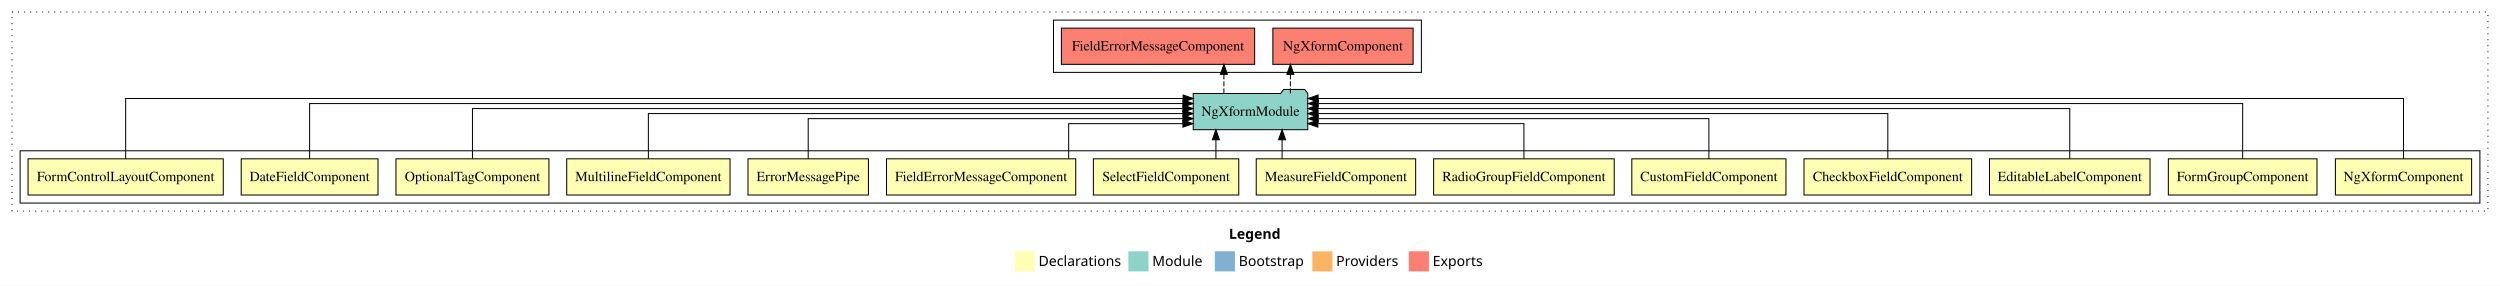
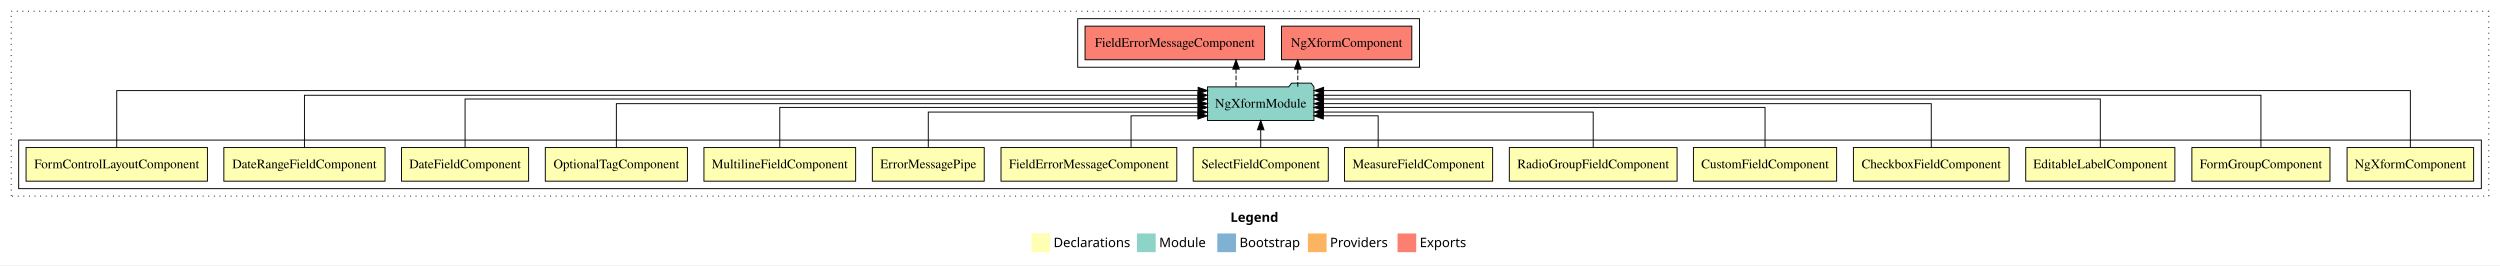
- <svg xmlns="http://www.w3.org/2000/svg" width="2487pt" height="284pt" viewBox="0.00 0.00 2487.00 284.00">
+ <svg xmlns="http://www.w3.org/2000/svg" width="2677pt" height="284pt" viewBox="0.00 0.00 2677.00 284.00">
  <g id="graph0" class="graph" transform="scale(1 1) rotate(0) translate(4 280)">
-     <polygon fill="#ffffff" stroke="transparent" points="-4,4 -4,-280 2483,-280 2483,4 -4,4" />
-     <text text-anchor="start" x="1218.509" y="-42.4" font-family="sans-serif" font-weight="bold" font-size="14.00" fill="#000000">Legend</text>
-     <polygon fill="#ffffb3" stroke="transparent" points="1005.5,-10 1005.5,-30 1025.5,-30 1025.5,-10 1005.5,-10" />
-     <text text-anchor="start" x="1029.129" y="-15.4" font-family="sans-serif" font-size="14.00" fill="#000000">  Declarations</text>
-     <polygon fill="#8dd3c7" stroke="transparent" points="1118.5,-10 1118.5,-30 1138.5,-30 1138.5,-10 1118.5,-10" />
-     <text text-anchor="start" x="1142.225" y="-15.4" font-family="sans-serif" font-size="14.00" fill="#000000">  Module</text>
-     <polygon fill="#80b1d3" stroke="transparent" points="1204.5,-10 1204.5,-30 1224.5,-30 1224.5,-10 1204.5,-10" />
-     <text text-anchor="start" x="1228.281" y="-15.4" font-family="sans-serif" font-size="14.00" fill="#000000">  Bootstrap</text>
-     <polygon fill="#fdb462" stroke="transparent" points="1301.5,-10 1301.5,-30 1321.5,-30 1321.5,-10 1301.5,-10" />
-     <text text-anchor="start" x="1325.173" y="-15.4" font-family="sans-serif" font-size="14.00" fill="#000000">  Providers</text>
-     <polygon fill="#fb8072" stroke="transparent" points="1397.5,-10 1397.5,-30 1417.5,-30 1417.5,-10 1397.5,-10" />
-     <text text-anchor="start" x="1421.226" y="-15.4" font-family="sans-serif" font-size="14.00" fill="#000000">  Exports</text>
+     <polygon fill="#ffffff" stroke="transparent" points="-4,4 -4,-280 2673,-280 2673,4 -4,4" />
+     <text text-anchor="start" x="1313.509" y="-42.4" font-family="sans-serif" font-weight="bold" font-size="14.00" fill="#000000">Legend</text>
+     <polygon fill="#ffffb3" stroke="transparent" points="1100.5,-10 1100.5,-30 1120.5,-30 1120.5,-10 1100.5,-10" />
+     <text text-anchor="start" x="1124.129" y="-15.4" font-family="sans-serif" font-size="14.00" fill="#000000">  Declarations</text>
+     <polygon fill="#8dd3c7" stroke="transparent" points="1213.5,-10 1213.5,-30 1233.5,-30 1233.5,-10 1213.5,-10" />
+     <text text-anchor="start" x="1237.225" y="-15.4" font-family="sans-serif" font-size="14.00" fill="#000000">  Module</text>
+     <polygon fill="#80b1d3" stroke="transparent" points="1299.5,-10 1299.5,-30 1319.5,-30 1319.5,-10 1299.5,-10" />
+     <text text-anchor="start" x="1323.281" y="-15.4" font-family="sans-serif" font-size="14.00" fill="#000000">  Bootstrap</text>
+     <polygon fill="#fdb462" stroke="transparent" points="1396.5,-10 1396.5,-30 1416.5,-30 1416.5,-10 1396.5,-10" />
+     <text text-anchor="start" x="1420.173" y="-15.4" font-family="sans-serif" font-size="14.00" fill="#000000">  Providers</text>
+     <polygon fill="#fb8072" stroke="transparent" points="1492.5,-10 1492.5,-30 1512.5,-30 1512.5,-10 1492.5,-10" />
+     <text text-anchor="start" x="1516.226" y="-15.4" font-family="sans-serif" font-size="14.00" fill="#000000">  Exports</text>
    <g id="clust1" class="cluster">
-       <polygon fill="none" stroke="#000000" stroke-dasharray="1,5" points="8,-70 8,-268 2471,-268 2471,-70 8,-70" />
+       <polygon fill="none" stroke="#000000" stroke-dasharray="1,5" points="8,-70 8,-268 2661,-268 2661,-70 8,-70" />
    </g>
    <g id="clust2" class="cluster">
-       <polygon fill="none" stroke="#000000" points="16,-78 16,-130 2463,-130 2463,-78 16,-78" />
+       <polygon fill="none" stroke="#000000" points="16,-78 16,-130 2653,-130 2653,-78 16,-78" />
    </g>
-     <g id="clust18" class="cluster">
-       <polygon fill="none" stroke="#000000" points="1044,-208 1044,-260 1410,-260 1410,-208 1044,-208" />
+     <g id="clust19" class="cluster">
+       <polygon fill="none" stroke="#000000" points="1150,-208 1150,-260 1516,-260 1516,-208 1150,-208" />
    </g>
    <g id="node1" class="node">
-       <polygon fill="#ffffb3" stroke="#000000" points="2454.758,-122 2319.242,-122 2319.242,-86 2454.758,-86 2454.758,-122" />
-       <text text-anchor="middle" x="2387" y="-99.8" font-family="Times,serif" font-size="14.00" fill="#000000">NgXformComponent</text>
+       <polygon fill="#ffffb3" stroke="#000000" points="2644.758,-122 2509.242,-122 2509.242,-86 2644.758,-86 2644.758,-122" />
+       <text text-anchor="middle" x="2577" y="-99.8" font-family="Times,serif" font-size="14.00" fill="#000000">NgXformComponent</text>
+     </g>
+     <g id="node16" class="node">
+       <polygon fill="#8dd3c7" stroke="#000000" points="1402.975,-187 1399.975,-191 1378.975,-191 1375.975,-187 1289.025,-187 1289.025,-151 1402.975,-151 1402.975,-187" />
+       <text text-anchor="middle" x="1346" y="-164.8" font-family="Times,serif" font-size="14.00" fill="#000000">NgXformModule</text>
+     </g>
+     <g id="edge1" class="edge">
+       <path fill="none" stroke="#000000" d="M2577,-122.323C2577,-145.66 2577,-183 2577,-183 2577,-183 1413.313,-183 1413.313,-183" />
+       <polygon fill="#000000" stroke="#000000" points="1413.313,-179.5 1403.313,-183 1413.313,-186.5 1413.313,-179.5" />
+     </g>
+     <g id="node2" class="node">
+       <polygon fill="#ffffb3" stroke="#000000" points="2490.934,-122 2343.066,-122 2343.066,-86 2490.934,-86 2490.934,-122" />
+       <text text-anchor="middle" x="2417" y="-99.8" font-family="Times,serif" font-size="14.00" fill="#000000">FormGroupComponent</text>
+     </g>
+     <g id="edge2" class="edge">
+       <path fill="none" stroke="#000000" d="M2417,-122.292C2417,-144.206 2417,-178 2417,-178 2417,-178 1413.203,-178 1413.203,-178" />
+       <polygon fill="#000000" stroke="#000000" points="1413.203,-174.5 1403.203,-178 1413.203,-181.5 1413.203,-174.5" />
+     </g>
+     <g id="node3" class="node">
+       <polygon fill="#ffffb3" stroke="#000000" points="2324.858,-122 2165.142,-122 2165.142,-86 2324.858,-86 2324.858,-122" />
+       <text text-anchor="middle" x="2245" y="-99.8" font-family="Times,serif" font-size="14.00" fill="#000000">EditableLabelComponent</text>
+     </g>
+     <g id="edge3" class="edge">
+       <path fill="none" stroke="#000000" d="M2245,-122.027C2245,-142.767 2245,-174 2245,-174 2245,-174 1413.261,-174 1413.261,-174" />
+       <polygon fill="#000000" stroke="#000000" points="1413.261,-170.5 1403.261,-174 1413.261,-177.5 1413.261,-170.5" />
+     </g>
+     <g id="node4" class="node">
+       <polygon fill="#ffffb3" stroke="#000000" points="2147.377,-122 1980.623,-122 1980.623,-86 2147.377,-86 2147.377,-122" />
+       <text text-anchor="middle" x="2064" y="-99.8" font-family="Times,serif" font-size="14.00" fill="#000000">CheckboxFieldComponent</text>
+     </g>
+     <g id="edge4" class="edge">
+       <path fill="none" stroke="#000000" d="M2064,-122.106C2064,-141.339 2064,-169 2064,-169 2064,-169 1413.242,-169 1413.242,-169" />
+       <polygon fill="#000000" stroke="#000000" points="1413.242,-165.5 1403.242,-169 1413.242,-172.5 1413.242,-165.5" />
+     </g>
+     <g id="node5" class="node">
+       <polygon fill="#ffffb3" stroke="#000000" points="1962.674,-122 1809.326,-122 1809.326,-86 1962.674,-86 1962.674,-122" />
+       <text text-anchor="middle" x="1886" y="-99.8" font-family="Times,serif" font-size="14.00" fill="#000000">CustomFieldComponent</text>
+     </g>
+     <g id="edge5" class="edge">
+       <path fill="none" stroke="#000000" d="M1886,-122.302C1886,-140.27 1886,-165 1886,-165 1886,-165 1413.023,-165 1413.023,-165" />
+       <polygon fill="#000000" stroke="#000000" points="1413.023,-161.5 1403.023,-165 1413.023,-168.5 1413.023,-161.5" />
+     </g>
+     <g id="node6" class="node">
+       <polygon fill="#ffffb3" stroke="#000000" points="1791.82,-122 1612.18,-122 1612.18,-86 1791.82,-86 1791.82,-122" />
+       <text text-anchor="middle" x="1702" y="-99.8" font-family="Times,serif" font-size="14.00" fill="#000000">RadioGroupFieldComponent</text>
+     </g>
+     <g id="edge6" class="edge">
+       <path fill="none" stroke="#000000" d="M1702,-122.027C1702,-138.398 1702,-160 1702,-160 1702,-160 1413.198,-160 1413.198,-160" />
+       <polygon fill="#000000" stroke="#000000" points="1413.198,-156.5 1403.198,-160 1413.197,-163.5 1413.198,-156.5" />
+     </g>
+     <g id="node7" class="node">
+       <polygon fill="#ffffb3" stroke="#000000" points="1594.305,-122 1435.695,-122 1435.695,-86 1594.305,-86 1594.305,-122" />
+       <text text-anchor="middle" x="1515" y="-99.8" font-family="Times,serif" font-size="14.00" fill="#000000">MeasureFieldComponent</text>
+     </g>
+     <g id="edge7" class="edge">
+       <path fill="none" stroke="#000000" d="M1471.738,-122.187C1471.738,-137.182 1471.738,-156 1471.738,-156 1471.738,-156 1412.983,-156 1412.983,-156" />
+       <polygon fill="#000000" stroke="#000000" points="1412.983,-152.5 1402.983,-156 1412.983,-159.5 1412.983,-152.5" />
+     </g>
+     <g id="node8" class="node">
+       <polygon fill="#ffffb3" stroke="#000000" points="1418.319,-122 1273.681,-122 1273.681,-86 1418.319,-86 1418.319,-122" />
+       <text text-anchor="middle" x="1346" y="-99.8" font-family="Times,serif" font-size="14.00" fill="#000000">SelectFieldComponent</text>
+     </g>
+     <g id="edge8" class="edge">
+       <path fill="none" stroke="#000000" d="M1346,-122.106C1346,-122.106 1346,-140.991 1346,-140.991" />
+       <polygon fill="#000000" stroke="#000000" points="1342.5,-140.991 1346,-150.991 1349.5,-140.991 1342.5,-140.991" />
+     </g>
+     <g id="node9" class="node">
+       <polygon fill="#ffffb3" stroke="#000000" points="1256.123,-122 1067.877,-122 1067.877,-86 1256.123,-86 1256.123,-122" />
+       <text text-anchor="middle" x="1162" y="-99.8" font-family="Times,serif" font-size="14.00" fill="#000000">FieldErrorMessageComponent</text>
+     </g>
+     <g id="edge9" class="edge">
+       <path fill="none" stroke="#000000" d="M1207.125,-122.187C1207.125,-137.182 1207.125,-156 1207.125,-156 1207.125,-156 1278.712,-156 1278.712,-156" />
+       <polygon fill="#000000" stroke="#000000" points="1278.713,-159.5 1288.712,-156 1278.712,-152.5 1278.713,-159.5" />
+     </g>
+     <g id="node10" class="node">
+       <polygon fill="#ffffb3" stroke="#000000" points="1049.9,-122 930.1,-122 930.1,-86 1049.9,-86 1049.9,-122" />
+       <text text-anchor="middle" x="990" y="-99.8" font-family="Times,serif" font-size="14.00" fill="#000000">ErrorMessagePipe</text>
+     </g>
+     <g id="edge10" class="edge">
+       <path fill="none" stroke="#000000" d="M990,-122.027C990,-138.398 990,-160 990,-160 990,-160 1278.802,-160 1278.802,-160" />
+       <polygon fill="#000000" stroke="#000000" points="1278.803,-163.5 1288.802,-160 1278.802,-156.5 1278.803,-163.5" />
+     </g>
+     <g id="node11" class="node">
+       <polygon fill="#ffffb3" stroke="#000000" points="912.223,-122 749.777,-122 749.777,-86 912.223,-86 912.223,-122" />
+       <text text-anchor="middle" x="831" y="-99.8" font-family="Times,serif" font-size="14.00" fill="#000000">MultilineFieldComponent</text>
+     </g>
+     <g id="edge11" class="edge">
+       <path fill="none" stroke="#000000" d="M831,-122.302C831,-140.27 831,-165 831,-165 831,-165 1278.918,-165 1278.918,-165" />
+       <polygon fill="#000000" stroke="#000000" points="1278.918,-168.5 1288.918,-165 1278.918,-161.5 1278.918,-168.5" />
+     </g>
+     <g id="node12" class="node">
+       <polygon fill="#ffffb3" stroke="#000000" points="732.093,-122 579.907,-122 579.907,-86 732.093,-86 732.093,-122" />
+       <text text-anchor="middle" x="656" y="-99.8" font-family="Times,serif" font-size="14.00" fill="#000000">OptionalTagComponent</text>
+     </g>
+     <g id="edge12" class="edge">
+       <path fill="none" stroke="#000000" d="M656,-122.106C656,-141.339 656,-169 656,-169 656,-169 1278.947,-169 1278.947,-169" />
+       <polygon fill="#000000" stroke="#000000" points="1278.947,-172.5 1288.947,-169 1278.947,-165.5 1278.947,-172.5" />
+     </g>
+     <g id="node13" class="node">
+       <polygon fill="#ffffb3" stroke="#000000" points="562.038,-122 425.962,-122 425.962,-86 562.038,-86 562.038,-122" />
+       <text text-anchor="middle" x="494" y="-99.8" font-family="Times,serif" font-size="14.00" fill="#000000">DateFieldComponent</text>
+     </g>
+     <g id="edge13" class="edge">
+       <path fill="none" stroke="#000000" d="M494,-122.027C494,-142.767 494,-174 494,-174 494,-174 1278.775,-174 1278.775,-174" />
+       <polygon fill="#000000" stroke="#000000" points="1278.775,-177.5 1288.775,-174 1278.775,-170.5 1278.775,-177.5" />
+     </g>
+     <g id="node14" class="node">
+       <polygon fill="#ffffb3" stroke="#000000" points="408.303,-122 235.697,-122 235.697,-86 408.303,-86 408.303,-122" />
+       <text text-anchor="middle" x="322" y="-99.8" font-family="Times,serif" font-size="14.00" fill="#000000">DateRangeFieldComponent</text>
+     </g>
+     <g id="edge14" class="edge">
+       <path fill="none" stroke="#000000" d="M322,-122.292C322,-144.206 322,-178 322,-178 322,-178 1278.751,-178 1278.751,-178" />
+       <polygon fill="#000000" stroke="#000000" points="1278.751,-181.5 1288.751,-178 1278.751,-174.5 1278.751,-181.5" />
    </g>
    <g id="node15" class="node">
-       <polygon fill="#8dd3c7" stroke="#000000" points="1296.975,-187 1293.975,-191 1272.975,-191 1269.975,-187 1183.025,-187 1183.025,-151 1296.975,-151 1296.975,-187" />
-       <text text-anchor="middle" x="1240" y="-164.8" font-family="Times,serif" font-size="14.00" fill="#000000">NgXformModule</text>
-     </g>
-     <g id="edge1" class="edge">
-       <path fill="none" stroke="#000000" d="M2387,-122.091C2387,-145.133 2387,-182 2387,-182 2387,-182 1307.272,-182 1307.272,-182" />
-       <polygon fill="#000000" stroke="#000000" points="1307.272,-178.5 1297.272,-182 1307.272,-185.5 1307.272,-178.5" />
-     </g>
-     <g id="node2" class="node">
-       <polygon fill="#ffffb3" stroke="#000000" points="2300.934,-122 2153.066,-122 2153.066,-86 2300.934,-86 2300.934,-122" />
-       <text text-anchor="middle" x="2227" y="-99.8" font-family="Times,serif" font-size="14.00" fill="#000000">FormGroupComponent</text>
-     </g>
-     <g id="edge2" class="edge">
-       <path fill="none" stroke="#000000" d="M2227,-122.045C2227,-143.662 2227,-177 2227,-177 2227,-177 1307.332,-177 1307.332,-177" />
-       <polygon fill="#000000" stroke="#000000" points="1307.332,-173.5 1297.332,-177 1307.331,-180.5 1307.332,-173.5" />
-     </g>
-     <g id="node3" class="node">
-       <polygon fill="#ffffb3" stroke="#000000" points="2134.858,-122 1975.141,-122 1975.141,-86 2134.858,-86 2134.858,-122" />
-       <text text-anchor="middle" x="2055" y="-99.8" font-family="Times,serif" font-size="14.00" fill="#000000">EditableLabelComponent</text>
-     </g>
-     <g id="edge3" class="edge">
-       <path fill="none" stroke="#000000" d="M2055,-122.223C2055,-142.365 2055,-172 2055,-172 2055,-172 1306.985,-172 1306.985,-172" />
-       <polygon fill="#000000" stroke="#000000" points="1306.985,-168.5 1296.985,-172 1306.985,-175.5 1306.985,-168.5" />
-     </g>
-     <g id="node4" class="node">
-       <polygon fill="#ffffb3" stroke="#000000" points="1957.377,-122 1790.623,-122 1790.623,-86 1957.377,-86 1957.377,-122" />
-       <text text-anchor="middle" x="1874" y="-99.8" font-family="Times,serif" font-size="14.00" fill="#000000">CheckboxFieldComponent</text>
-     </g>
-     <g id="edge4" class="edge">
-       <path fill="none" stroke="#000000" d="M1874,-122.222C1874,-140.828 1874,-167 1874,-167 1874,-167 1307.101,-167 1307.101,-167" />
-       <polygon fill="#000000" stroke="#000000" points="1307.101,-163.5 1297.101,-167 1307.101,-170.5 1307.101,-163.5" />
-     </g>
-     <g id="node5" class="node">
-       <polygon fill="#ffffb3" stroke="#000000" points="1772.674,-122 1619.326,-122 1619.326,-86 1772.674,-86 1772.674,-122" />
-       <text text-anchor="middle" x="1696" y="-99.8" font-family="Times,serif" font-size="14.00" fill="#000000">CustomFieldComponent</text>
-     </g>
-     <g id="edge5" class="edge">
-       <path fill="none" stroke="#000000" d="M1696,-122.034C1696,-139.06 1696,-162 1696,-162 1696,-162 1307.291,-162 1307.291,-162" />
-       <polygon fill="#000000" stroke="#000000" points="1307.291,-158.5 1297.291,-162 1307.291,-165.5 1307.291,-158.5" />
-     </g>
-     <g id="node6" class="node">
-       <polygon fill="#ffffb3" stroke="#000000" points="1601.82,-122 1422.18,-122 1422.18,-86 1601.82,-86 1601.82,-122" />
-       <text text-anchor="middle" x="1512" y="-99.8" font-family="Times,serif" font-size="14.00" fill="#000000">RadioGroupFieldComponent</text>
-     </g>
-     <g id="edge6" class="edge">
-       <path fill="none" stroke="#000000" d="M1512,-122.24C1512,-137.571 1512,-157 1512,-157 1512,-157 1307.02,-157 1307.02,-157" />
-       <polygon fill="#000000" stroke="#000000" points="1307.02,-153.5 1297.02,-157 1307.02,-160.5 1307.02,-153.5" />
-     </g>
-     <g id="node7" class="node">
-       <polygon fill="#ffffb3" stroke="#000000" points="1404.305,-122 1245.695,-122 1245.695,-86 1404.305,-86 1404.305,-122" />
-       <text text-anchor="middle" x="1325" y="-99.8" font-family="Times,serif" font-size="14.00" fill="#000000">MeasureFieldComponent</text>
-     </g>
-     <g id="edge7" class="edge">
-       <path fill="none" stroke="#000000" d="M1271.418,-122.106C1271.418,-122.106 1271.418,-140.991 1271.418,-140.991" />
-       <polygon fill="#000000" stroke="#000000" points="1267.918,-140.991 1271.418,-150.991 1274.918,-140.991 1267.918,-140.991" />
-     </g>
-     <g id="node8" class="node">
-       <polygon fill="#ffffb3" stroke="#000000" points="1228.319,-122 1083.681,-122 1083.681,-86 1228.319,-86 1228.319,-122" />
-       <text text-anchor="middle" x="1156" y="-99.8" font-family="Times,serif" font-size="14.00" fill="#000000">SelectFieldComponent</text>
-     </g>
-     <g id="edge8" class="edge">
-       <path fill="none" stroke="#000000" d="M1205.586,-122.106C1205.586,-122.106 1205.586,-140.991 1205.586,-140.991" />
-       <polygon fill="#000000" stroke="#000000" points="1202.086,-140.991 1205.586,-150.991 1209.086,-140.991 1202.086,-140.991" />
-     </g>
-     <g id="node9" class="node">
-       <polygon fill="#ffffb3" stroke="#000000" points="1066.123,-122 877.877,-122 877.877,-86 1066.123,-86 1066.123,-122" />
-       <text text-anchor="middle" x="972" y="-99.8" font-family="Times,serif" font-size="14.00" fill="#000000">FieldErrorMessageComponent</text>
-     </g>
-     <g id="edge9" class="edge">
-       <path fill="none" stroke="#000000" d="M1059.125,-122.24C1059.125,-137.571 1059.125,-157 1059.125,-157 1059.125,-157 1172.77,-157 1172.77,-157" />
-       <polygon fill="#000000" stroke="#000000" points="1172.77,-160.5 1182.77,-157 1172.77,-153.5 1172.77,-160.5" />
-     </g>
-     <g id="node10" class="node">
-       <polygon fill="#ffffb3" stroke="#000000" points="859.9,-122 740.1,-122 740.1,-86 859.9,-86 859.9,-122" />
-       <text text-anchor="middle" x="800" y="-99.8" font-family="Times,serif" font-size="14.00" fill="#000000">ErrorMessagePipe</text>
-     </g>
-     <g id="edge10" class="edge">
-       <path fill="none" stroke="#000000" d="M800,-122.034C800,-139.06 800,-162 800,-162 800,-162 1172.929,-162 1172.929,-162" />
-       <polygon fill="#000000" stroke="#000000" points="1172.929,-165.5 1182.929,-162 1172.929,-158.5 1172.929,-165.5" />
-     </g>
-     <g id="node11" class="node">
-       <polygon fill="#ffffb3" stroke="#000000" points="722.223,-122 559.777,-122 559.777,-86 722.223,-86 722.223,-122" />
-       <text text-anchor="middle" x="641" y="-99.8" font-family="Times,serif" font-size="14.00" fill="#000000">MultilineFieldComponent</text>
-     </g>
-     <g id="edge11" class="edge">
-       <path fill="none" stroke="#000000" d="M641,-122.222C641,-140.828 641,-167 641,-167 641,-167 1172.837,-167 1172.837,-167" />
-       <polygon fill="#000000" stroke="#000000" points="1172.837,-170.5 1182.837,-167 1172.837,-163.5 1172.837,-170.5" />
-     </g>
-     <g id="node12" class="node">
-       <polygon fill="#ffffb3" stroke="#000000" points="542.093,-122 389.907,-122 389.907,-86 542.093,-86 542.093,-122" />
-       <text text-anchor="middle" x="466" y="-99.8" font-family="Times,serif" font-size="14.00" fill="#000000">OptionalTagComponent</text>
-     </g>
-     <g id="edge12" class="edge">
-       <path fill="none" stroke="#000000" d="M466,-122.223C466,-142.365 466,-172 466,-172 466,-172 1172.772,-172 1172.772,-172" />
-       <polygon fill="#000000" stroke="#000000" points="1172.772,-175.5 1182.772,-172 1172.772,-168.5 1172.772,-175.5" />
-     </g>
-     <g id="node13" class="node">
-       <polygon fill="#ffffb3" stroke="#000000" points="372.038,-122 235.962,-122 235.962,-86 372.038,-86 372.038,-122" />
-       <text text-anchor="middle" x="304" y="-99.8" font-family="Times,serif" font-size="14.00" fill="#000000">DateFieldComponent</text>
-     </g>
-     <g id="edge13" class="edge">
-       <path fill="none" stroke="#000000" d="M304,-122.045C304,-143.662 304,-177 304,-177 304,-177 1172.858,-177 1172.858,-177" />
-       <polygon fill="#000000" stroke="#000000" points="1172.858,-180.5 1182.858,-177 1172.858,-173.5 1172.858,-180.5" />
-     </g>
-     <g id="node14" class="node">
      <polygon fill="#ffffb3" stroke="#000000" points="218.102,-122 23.898,-122 23.898,-86 218.102,-86 218.102,-122" />
      <text text-anchor="middle" x="121" y="-99.8" font-family="Times,serif" font-size="14.00" fill="#000000">FormControlLayoutComponent</text>
    </g>
-     <g id="edge14" class="edge">
-       <path fill="none" stroke="#000000" d="M121,-122.091C121,-145.133 121,-182 121,-182 121,-182 1172.97,-182 1172.97,-182" />
-       <polygon fill="#000000" stroke="#000000" points="1172.97,-185.5 1182.97,-182 1172.97,-178.5 1172.97,-185.5" />
-     </g>
-     <g id="node16" class="node">
-       <polygon fill="#fb8072" stroke="#000000" points="1401.758,-252 1262.242,-252 1262.242,-216 1401.758,-216 1401.758,-252" />
-       <text text-anchor="middle" x="1332" y="-229.8" font-family="Times,serif" font-size="14.00" fill="#000000">NgXformComponent </text>
-     </g>
    <g id="edge15" class="edge">
-       <path fill="none" stroke="#000000" stroke-dasharray="5,2" d="M1279.679,-187.106C1279.679,-187.106 1279.679,-205.991 1279.679,-205.991" />
-       <polygon fill="#000000" stroke="#000000" points="1276.179,-205.991 1279.679,-215.991 1283.179,-205.991 1276.179,-205.991" />
+       <path fill="none" stroke="#000000" d="M121,-122.323C121,-145.66 121,-183 121,-183 121,-183 1278.966,-183 1278.966,-183" />
+       <polygon fill="#000000" stroke="#000000" points="1278.966,-186.5 1288.966,-183 1278.966,-179.5 1278.966,-186.5" />
    </g>
    <g id="node17" class="node">
-       <polygon fill="#fb8072" stroke="#000000" points="1244.123,-252 1051.877,-252 1051.877,-216 1244.123,-216 1244.123,-252" />
-       <text text-anchor="middle" x="1148" y="-229.8" font-family="Times,serif" font-size="14.00" fill="#000000">FieldErrorMessageComponent </text>
+       <polygon fill="#fb8072" stroke="#000000" points="1507.758,-252 1368.242,-252 1368.242,-216 1507.758,-216 1507.758,-252" />
+       <text text-anchor="middle" x="1438" y="-229.8" font-family="Times,serif" font-size="14.00" fill="#000000">NgXformComponent </text>
    </g>
    <g id="edge16" class="edge">
-       <path fill="none" stroke="#000000" stroke-dasharray="5,2" d="M1213.537,-187.106C1213.537,-187.106 1213.537,-205.991 1213.537,-205.991" />
-       <polygon fill="#000000" stroke="#000000" points="1210.037,-205.991 1213.537,-215.991 1217.037,-205.991 1210.037,-205.991" />
+       <path fill="none" stroke="#000000" stroke-dasharray="5,2" d="M1385.679,-187.106C1385.679,-187.106 1385.679,-205.991 1385.679,-205.991" />
+       <polygon fill="#000000" stroke="#000000" points="1382.179,-205.991 1385.679,-215.991 1389.179,-205.991 1382.179,-205.991" />
+     </g>
+     <g id="node18" class="node">
+       <polygon fill="#fb8072" stroke="#000000" points="1350.123,-252 1157.877,-252 1157.877,-216 1350.123,-216 1350.123,-252" />
+       <text text-anchor="middle" x="1254" y="-229.8" font-family="Times,serif" font-size="14.00" fill="#000000">FieldErrorMessageComponent </text>
+     </g>
+     <g id="edge17" class="edge">
+       <path fill="none" stroke="#000000" stroke-dasharray="5,2" d="M1319.537,-187.106C1319.537,-187.106 1319.537,-205.991 1319.537,-205.991" />
+       <polygon fill="#000000" stroke="#000000" points="1316.037,-205.991 1319.537,-215.991 1323.037,-205.991 1316.037,-205.991" />
    </g>
  </g>
</svg>
